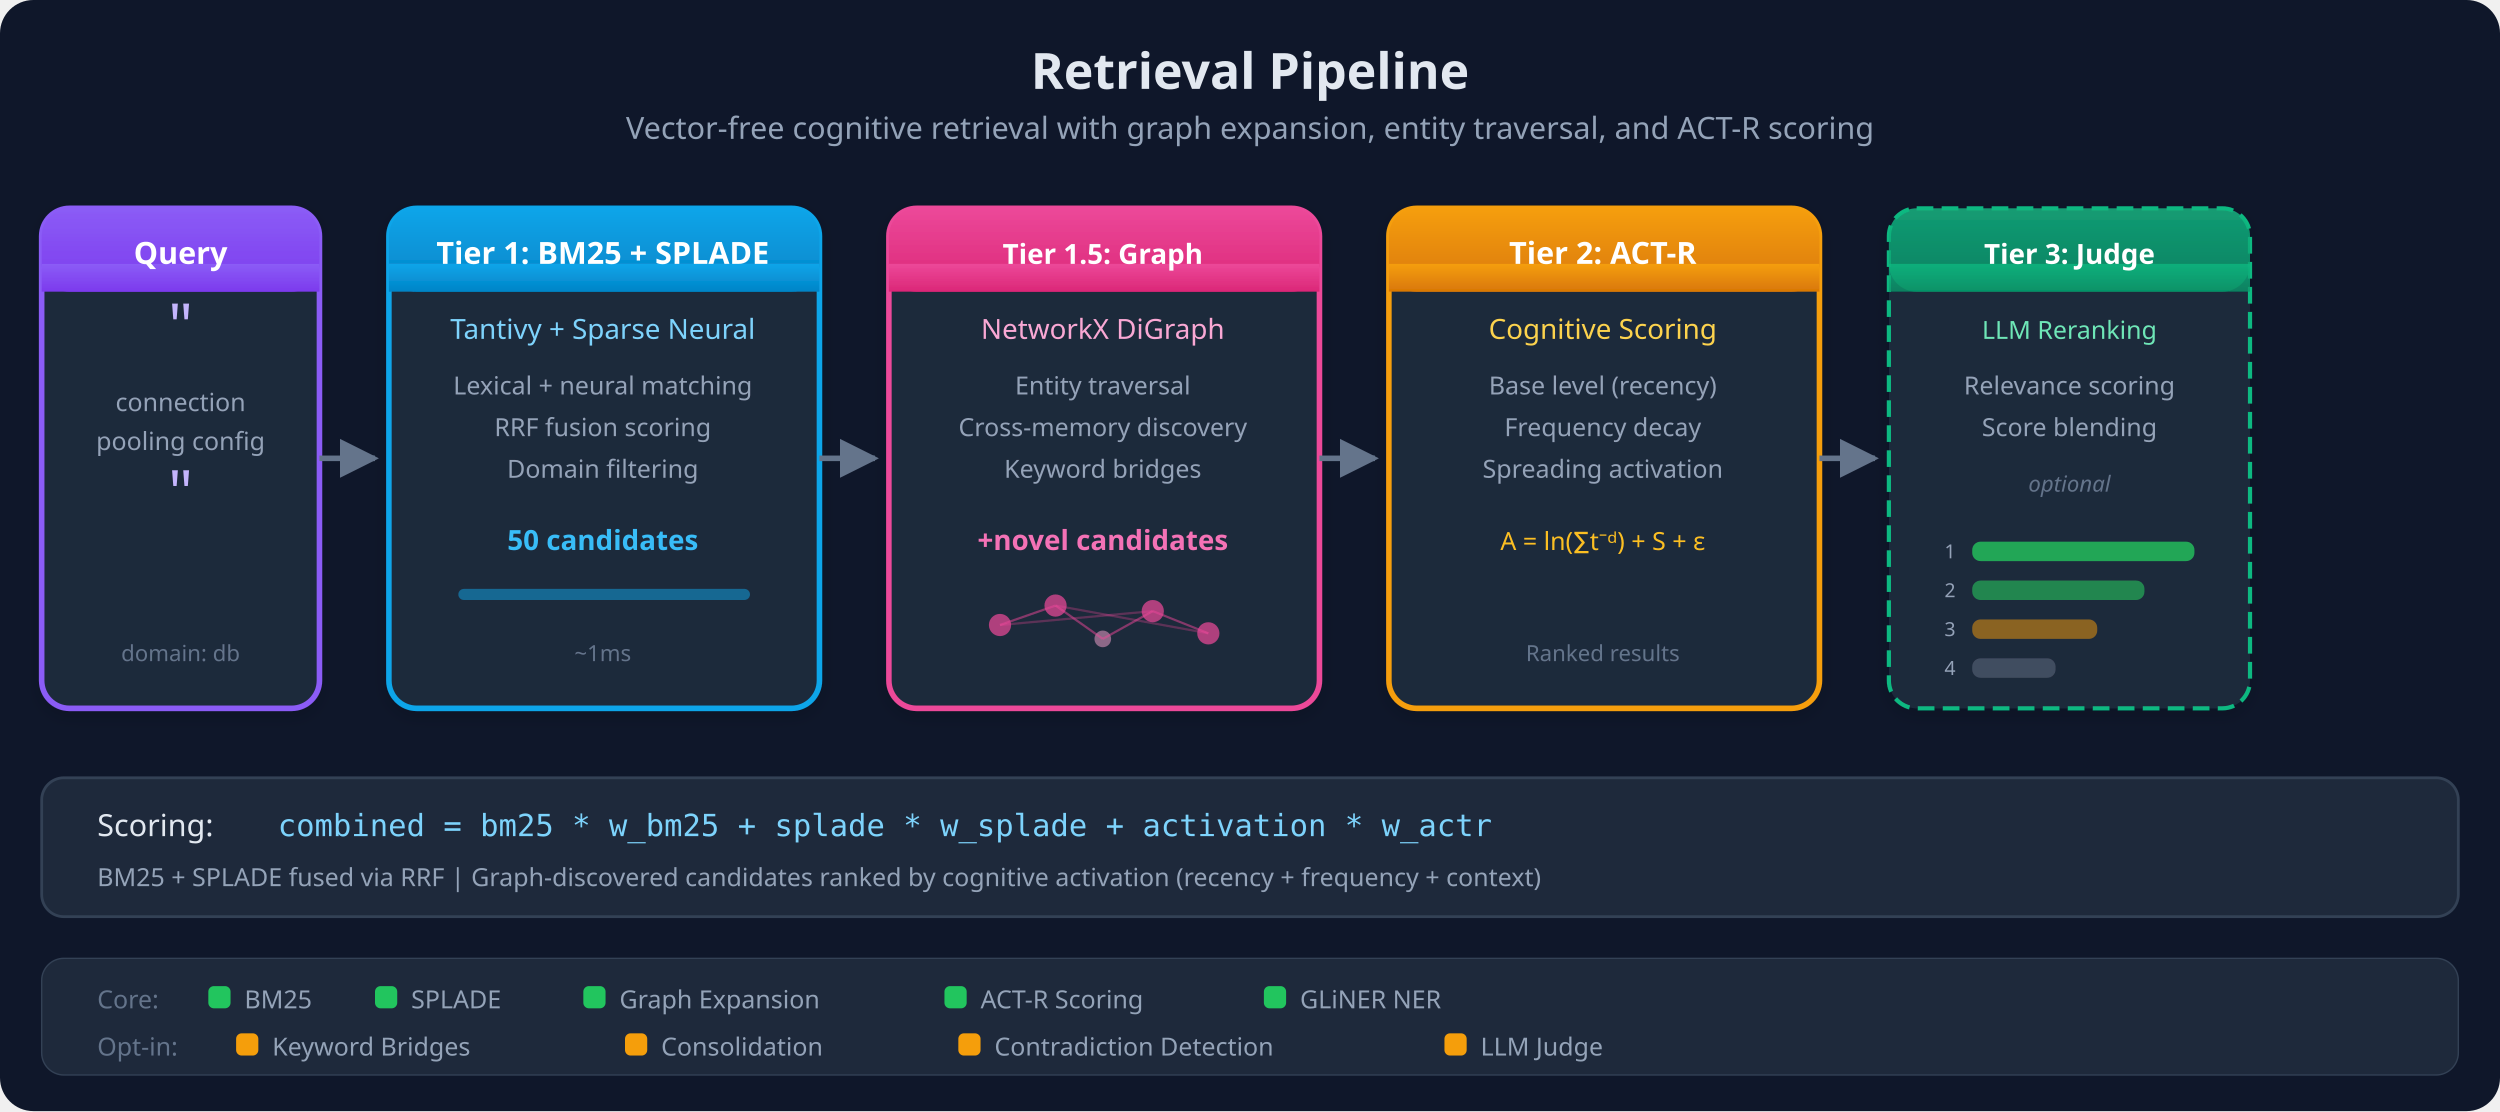
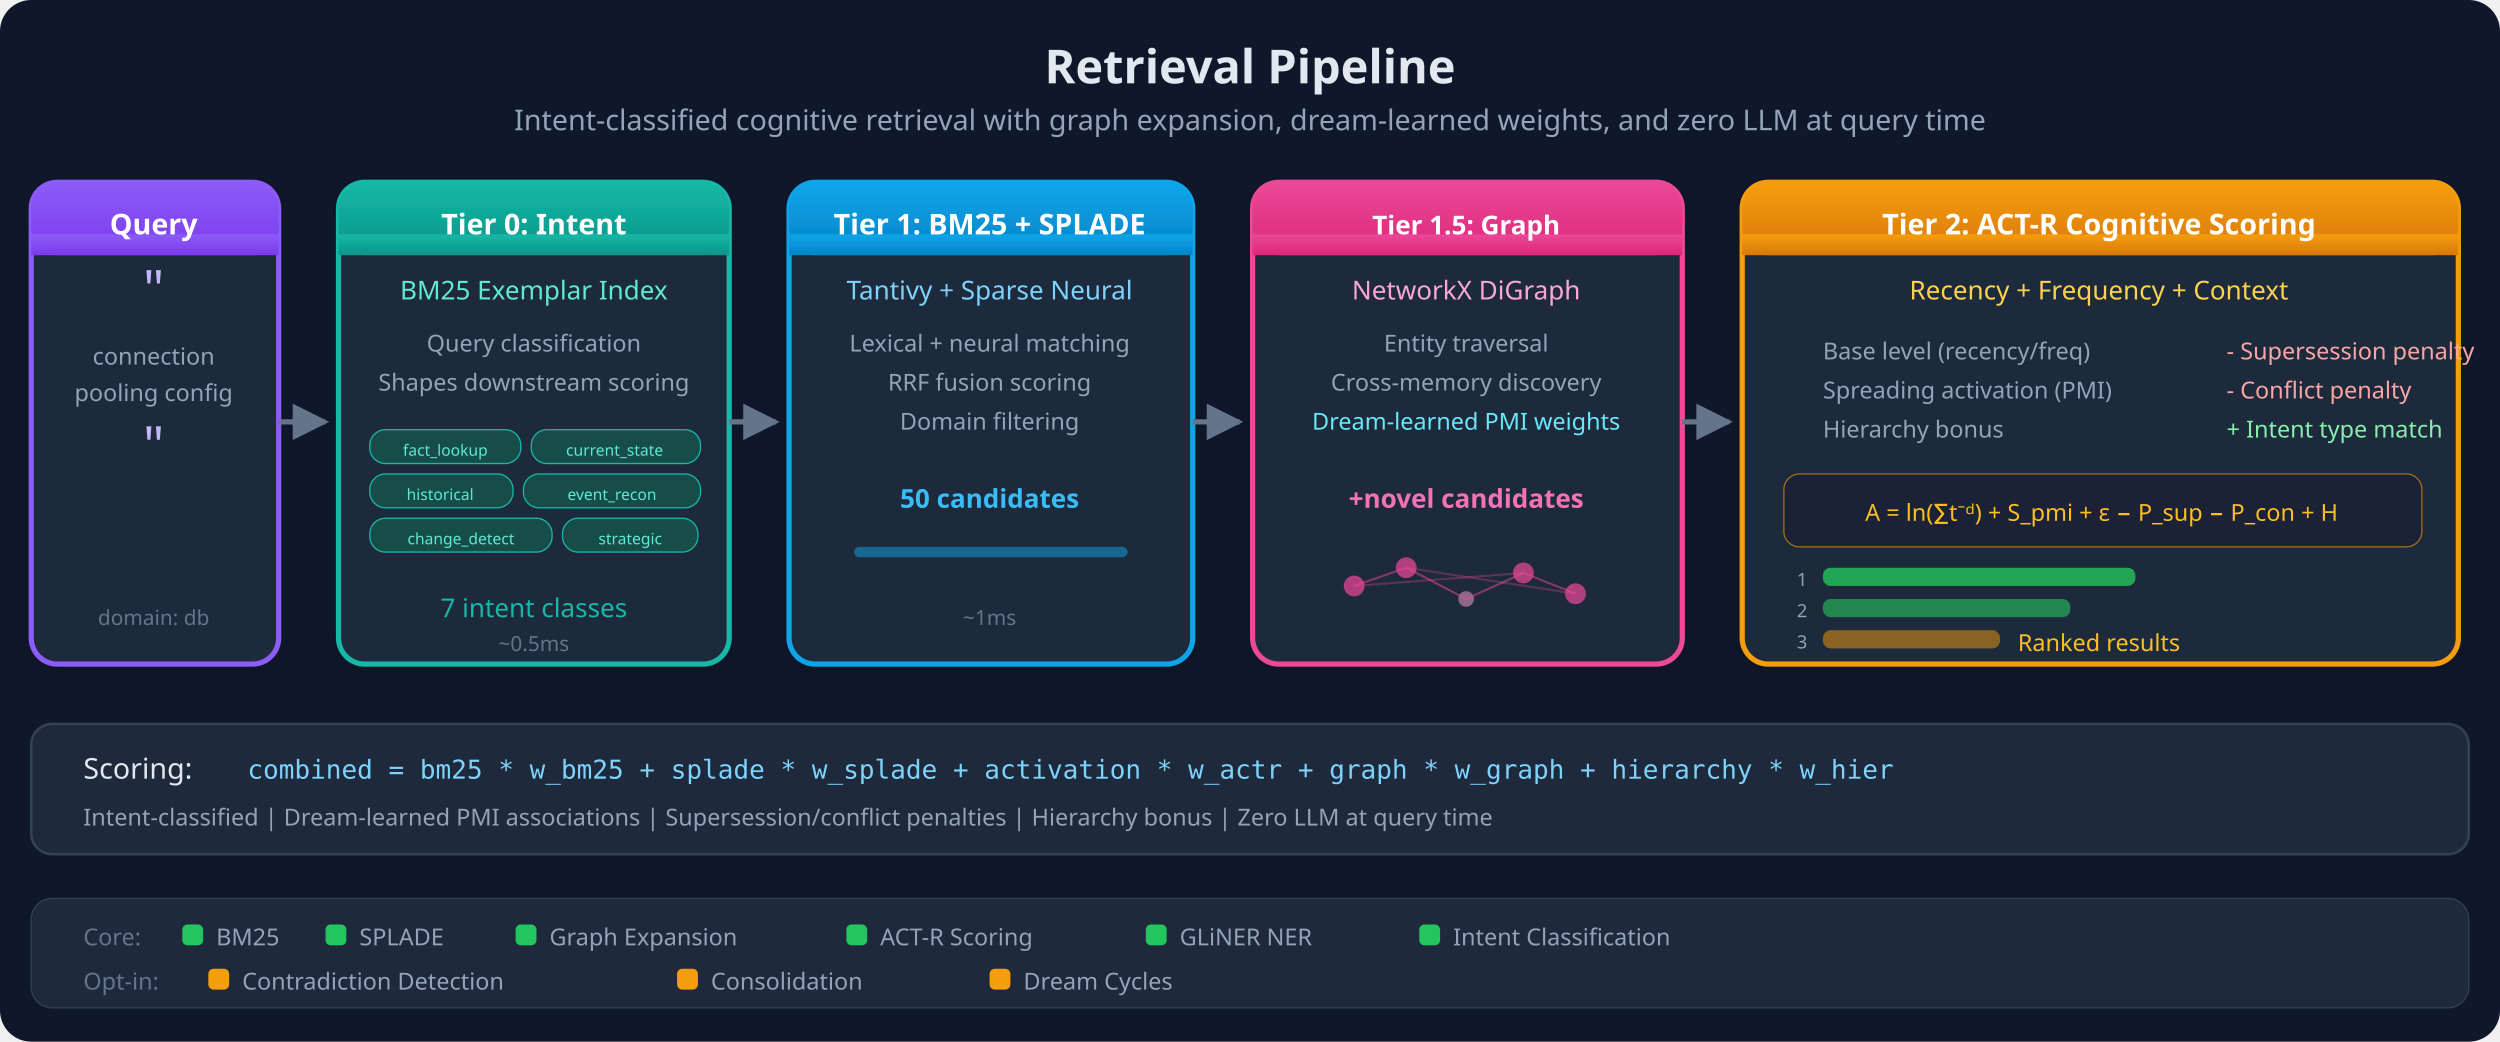
- <svg xmlns="http://www.w3.org/2000/svg" viewBox="0 0 900 400" font-family="'Segoe UI', system-ui, -apple-system, sans-serif">
+ <svg xmlns="http://www.w3.org/2000/svg" viewBox="0 0 960 400" font-family="'Segoe UI', system-ui, -apple-system, sans-serif">
  <defs>
    <linearGradient id="qGrad" x1="0" y1="0" x2="0" y2="1">
      <stop offset="0%" stop-color="#8b5cf6" />
      <stop offset="100%" stop-color="#7c3aed" />
+     </linearGradient>
+     <linearGradient id="t0Grad" x1="0" y1="0" x2="0" y2="1">
+       <stop offset="0%" stop-color="#14b8a6" />
+       <stop offset="100%" stop-color="#0d9488" />
    </linearGradient>
    <linearGradient id="t1Grad" x1="0" y1="0" x2="0" y2="1">
      <stop offset="0%" stop-color="#0ea5e9" />
      <stop offset="100%" stop-color="#0284c7" />
    </linearGradient>
    <linearGradient id="t15Grad" x1="0" y1="0" x2="0" y2="1">
      <stop offset="0%" stop-color="#ec4899" />
      <stop offset="100%" stop-color="#db2777" />
    </linearGradient>
    <linearGradient id="t2Grad" x1="0" y1="0" x2="0" y2="1">
      <stop offset="0%" stop-color="#f59e0b" />
      <stop offset="100%" stop-color="#d97706" />
    </linearGradient>
-     <linearGradient id="t3Grad" x1="0" y1="0" x2="0" y2="1">
-       <stop offset="0%" stop-color="#10b981" />
-       <stop offset="100%" stop-color="#059669" />
-     </linearGradient>
-     <linearGradient id="rGrad" x1="0" y1="0" x2="0" y2="1">
-       <stop offset="0%" stop-color="#ef4444" />
-       <stop offset="100%" stop-color="#dc2626" />
-     </linearGradient>
    <filter id="ds" x="-4%" y="-4%" width="108%" height="116%">
      <feDropShadow dx="0" dy="2" stdDeviation="3" flood-color="#000" flood-opacity="0.15" />
    </filter>
    <marker id="arrow" viewBox="0 0 10 10" refX="9" refY="5" markerWidth="7" markerHeight="7" orient="auto">
      <path d="M 0 0 L 10 5 L 0 10 z" fill="#64748b" />
    </marker>
  </defs>
-   <rect width="900" height="400" rx="12" fill="#0f172a" />
-   <text x="450" y="32" text-anchor="middle" fill="#e2e8f0" font-size="18" font-weight="700">Retrieval Pipeline</text>
-   <text x="450" y="50" text-anchor="middle" fill="#94a3b8" font-size="11">Vector-free cognitive retrieval with graph expansion, entity traversal, and ACT-R scoring</text>
+   <rect width="960" height="400" rx="12" fill="#0f172a" />
+   <text x="480" y="32" text-anchor="middle" fill="#e2e8f0" font-size="18" font-weight="700">Retrieval Pipeline</text>
+   <text x="480" y="50" text-anchor="middle" fill="#94a3b8" font-size="11">Intent-classified cognitive retrieval with graph expansion, dream-learned weights, and zero LLM at query time</text>
  <g filter="url(#ds)">
-     <rect x="15" y="75" width="100" height="180" rx="10" fill="#1e293b" stroke="#8b5cf6" stroke-width="2" />
-     <rect x="15" y="75" width="100" height="30" rx="10" fill="url(#qGrad)" />
-     <rect x="15" y="95" width="100" height="10" fill="url(#qGrad)" />
-     <text x="65" y="95" text-anchor="middle" fill="white" font-size="11" font-weight="600">Query</text>
-     <text x="65" y="125" text-anchor="middle" fill="#c4b5fd" font-size="22">"</text>
-     <text x="65" y="148" text-anchor="middle" fill="#94a3b8" font-size="9">connection</text>
-     <text x="65" y="162" text-anchor="middle" fill="#94a3b8" font-size="9">pooling config</text>
-     <text x="65" y="185" text-anchor="middle" fill="#c4b5fd" font-size="22">"</text>
-     <text x="65" y="238" text-anchor="middle" fill="#64748b" font-size="8">domain: db</text>
+     <rect x="12" y="70" width="95" height="185" rx="10" fill="#1e293b" stroke="#8b5cf6" stroke-width="2" />
+     <rect x="12" y="70" width="95" height="28" rx="10" fill="url(#qGrad)" />
+     <rect x="12" y="90" width="95" height="8" fill="url(#qGrad)" />
+     <text x="59" y="90" text-anchor="middle" fill="white" font-size="11" font-weight="600">Query</text>
+     <text x="59" y="118" text-anchor="middle" fill="#c4b5fd" font-size="20">"</text>
+     <text x="59" y="140" text-anchor="middle" fill="#94a3b8" font-size="9">connection</text>
+     <text x="59" y="154" text-anchor="middle" fill="#94a3b8" font-size="9">pooling config</text>
+     <text x="59" y="178" text-anchor="middle" fill="#c4b5fd" font-size="20">"</text>
+     <text x="59" y="240" text-anchor="middle" fill="#64748b" font-size="8">domain: db</text>
  </g>
-   <line x1="115" y1="165" x2="135" y2="165" stroke="#64748b" stroke-width="2" marker-end="url(#arrow)" />
+   <line x1="107" y1="162" x2="125" y2="162" stroke="#64748b" stroke-width="2" marker-end="url(#arrow)" />
  <g filter="url(#ds)">
-     <rect x="140" y="75" width="155" height="180" rx="10" fill="#1e293b" stroke="#0ea5e9" stroke-width="2" />
-     <rect x="140" y="75" width="155" height="30" rx="10" fill="url(#t1Grad)" />
-     <rect x="140" y="95" width="155" height="10" fill="url(#t1Grad)" />
-     <text x="217" y="95" text-anchor="middle" fill="white" font-size="11" font-weight="600">Tier 1: BM25 + SPLADE</text>
-     <text x="217" y="122" text-anchor="middle" fill="#7dd3fc" font-size="10" font-weight="500">Tantivy + Sparse Neural</text>
-     <text x="217" y="142" text-anchor="middle" fill="#94a3b8" font-size="9">Lexical + neural matching</text>
-     <text x="217" y="157" text-anchor="middle" fill="#94a3b8" font-size="9">RRF fusion scoring</text>
-     <text x="217" y="172" text-anchor="middle" fill="#94a3b8" font-size="9">Domain filtering</text>
-     <text x="217" y="198" text-anchor="middle" fill="#38bdf8" font-size="10" font-weight="600">50 candidates</text>
-     <rect x="165" y="212" width="105" height="4" rx="2" fill="#0ea5e9" opacity="0.5" />
-     <text x="217" y="238" text-anchor="middle" fill="#64748b" font-size="8">~1ms</text>
+     <rect x="130" y="70" width="150" height="185" rx="10" fill="#1e293b" stroke="#14b8a6" stroke-width="2" />
+     <rect x="130" y="70" width="150" height="28" rx="10" fill="url(#t0Grad)" />
+     <rect x="130" y="90" width="150" height="8" fill="url(#t0Grad)" />
+     <text x="205" y="90" text-anchor="middle" fill="white" font-size="11" font-weight="600">Tier 0: Intent</text>
+     <text x="205" y="115" text-anchor="middle" fill="#5eead4" font-size="10" font-weight="500">BM25 Exemplar Index</text>
+     <text x="205" y="135" text-anchor="middle" fill="#94a3b8" font-size="9">Query classification</text>
+     <text x="205" y="150" text-anchor="middle" fill="#94a3b8" font-size="9">Shapes downstream scoring</text>
+     <rect x="142" y="165" width="58" height="13" rx="6" fill="#134e4a" stroke="#14b8a6" stroke-width="0.5" />
+     <text x="171" y="175" text-anchor="middle" fill="#5eead4" font-size="6">fact_lookup</text>
+     <rect x="204" y="165" width="65" height="13" rx="6" fill="#134e4a" stroke="#14b8a6" stroke-width="0.5" />
+     <text x="236" y="175" text-anchor="middle" fill="#5eead4" font-size="6">current_state</text>
+     <rect x="142" y="182" width="55" height="13" rx="6" fill="#134e4a" stroke="#14b8a6" stroke-width="0.5" />
+     <text x="169" y="192" text-anchor="middle" fill="#5eead4" font-size="6">historical</text>
+     <rect x="201" y="182" width="68" height="13" rx="6" fill="#134e4a" stroke="#14b8a6" stroke-width="0.5" />
+     <text x="235" y="192" text-anchor="middle" fill="#5eead4" font-size="6">event_recon</text>
+     <rect x="142" y="199" width="70" height="13" rx="6" fill="#134e4a" stroke="#14b8a6" stroke-width="0.5" />
+     <text x="177" y="209" text-anchor="middle" fill="#5eead4" font-size="6">change_detect</text>
+     <rect x="216" y="199" width="52" height="13" rx="6" fill="#134e4a" stroke="#14b8a6" stroke-width="0.5" />
+     <text x="242" y="209" text-anchor="middle" fill="#5eead4" font-size="6">strategic</text>
+     <text x="205" y="237" text-anchor="middle" fill="#14b8a6" font-size="10" font-weight="500">7 intent classes</text>
+     <text x="205" y="250" text-anchor="middle" fill="#64748b" font-size="8">~0.5ms</text>
  </g>
-   <line x1="295" y1="165" x2="315" y2="165" stroke="#64748b" stroke-width="2" marker-end="url(#arrow)" />
+   <line x1="280" y1="162" x2="298" y2="162" stroke="#64748b" stroke-width="2" marker-end="url(#arrow)" />
  <g filter="url(#ds)">
-     <rect x="320" y="75" width="155" height="180" rx="10" fill="#1e293b" stroke="#ec4899" stroke-width="2" />
-     <rect x="320" y="75" width="155" height="30" rx="10" fill="url(#t15Grad)" />
-     <rect x="320" y="95" width="155" height="10" fill="url(#t15Grad)" />
-     <text x="397" y="95" text-anchor="middle" fill="white" font-size="10" font-weight="600">Tier 1.5: Graph</text>
-     <text x="397" y="122" text-anchor="middle" fill="#f9a8d4" font-size="10" font-weight="500">NetworkX DiGraph</text>
-     <text x="397" y="142" text-anchor="middle" fill="#94a3b8" font-size="9">Entity traversal</text>
-     <text x="397" y="157" text-anchor="middle" fill="#94a3b8" font-size="9">Cross-memory discovery</text>
-     <text x="397" y="172" text-anchor="middle" fill="#94a3b8" font-size="9">Keyword bridges</text>
-     <text x="397" y="198" text-anchor="middle" fill="#f472b6" font-size="10" font-weight="600">+novel candidates</text>
-     <circle cx="360" cy="225" r="4" fill="#ec4899" opacity="0.7" />
-     <circle cx="380" cy="218" r="4" fill="#ec4899" opacity="0.7" />
-     <circle cx="397" cy="230" r="3" fill="#f9a8d4" opacity="0.5" />
-     <circle cx="415" cy="220" r="4" fill="#ec4899" opacity="0.7" />
-     <circle cx="435" cy="228" r="4" fill="#ec4899" opacity="0.7" />
-     <line x1="360" y1="225" x2="380" y2="218" stroke="#ec4899" stroke-width="0.8" opacity="0.5" />
-     <line x1="380" y1="218" x2="397" y2="230" stroke="#ec4899" stroke-width="0.8" opacity="0.5" />
-     <line x1="397" y1="230" x2="415" y2="220" stroke="#ec4899" stroke-width="0.8" opacity="0.5" />
-     <line x1="415" y1="220" x2="435" y2="228" stroke="#ec4899" stroke-width="0.8" opacity="0.5" />
-     <line x1="360" y1="225" x2="415" y2="220" stroke="#ec4899" stroke-width="0.8" opacity="0.3" />
-     <line x1="380" y1="218" x2="435" y2="228" stroke="#ec4899" stroke-width="0.8" opacity="0.3" />
+     <rect x="303" y="70" width="155" height="185" rx="10" fill="#1e293b" stroke="#0ea5e9" stroke-width="2" />
+     <rect x="303" y="70" width="155" height="28" rx="10" fill="url(#t1Grad)" />
+     <rect x="303" y="90" width="155" height="8" fill="url(#t1Grad)" />
+     <text x="380" y="90" text-anchor="middle" fill="white" font-size="11" font-weight="600">Tier 1: BM25 + SPLADE</text>
+     <text x="380" y="115" text-anchor="middle" fill="#7dd3fc" font-size="10" font-weight="500">Tantivy + Sparse Neural</text>
+     <text x="380" y="135" text-anchor="middle" fill="#94a3b8" font-size="9">Lexical + neural matching</text>
+     <text x="380" y="150" text-anchor="middle" fill="#94a3b8" font-size="9">RRF fusion scoring</text>
+     <text x="380" y="165" text-anchor="middle" fill="#94a3b8" font-size="9">Domain filtering</text>
+     <text x="380" y="195" text-anchor="middle" fill="#38bdf8" font-size="10" font-weight="600">50 candidates</text>
+     <rect x="328" y="210" width="105" height="4" rx="2" fill="#0ea5e9" opacity="0.5" />
+     <text x="380" y="240" text-anchor="middle" fill="#64748b" font-size="8">~1ms</text>
  </g>
-   <line x1="475" y1="165" x2="495" y2="165" stroke="#64748b" stroke-width="2" marker-end="url(#arrow)" />
+   <line x1="458" y1="162" x2="476" y2="162" stroke="#64748b" stroke-width="2" marker-end="url(#arrow)" />
  <g filter="url(#ds)">
-     <rect x="500" y="75" width="155" height="180" rx="10" fill="#1e293b" stroke="#f59e0b" stroke-width="2" />
-     <rect x="500" y="75" width="155" height="30" rx="10" fill="url(#t2Grad)" />
-     <rect x="500" y="95" width="155" height="10" fill="url(#t2Grad)" />
-     <text x="577" y="95" text-anchor="middle" fill="white" font-size="11" font-weight="600">Tier 2: ACT-R</text>
-     <text x="577" y="122" text-anchor="middle" fill="#fcd34d" font-size="10" font-weight="500">Cognitive Scoring</text>
-     <text x="577" y="142" text-anchor="middle" fill="#94a3b8" font-size="9">Base level (recency)</text>
-     <text x="577" y="157" text-anchor="middle" fill="#94a3b8" font-size="9">Frequency decay</text>
-     <text x="577" y="172" text-anchor="middle" fill="#94a3b8" font-size="9">Spreading activation</text>
-     <text x="577" y="198" text-anchor="middle" fill="#fbbf24" font-size="9" font-weight="500">A = ln(∑t⁻ᵈ) + S + ε</text>
-     <text x="577" y="238" text-anchor="middle" fill="#64748b" font-size="8">Ranked results</text>
+     <rect x="481" y="70" width="165" height="185" rx="10" fill="#1e293b" stroke="#ec4899" stroke-width="2" />
+     <rect x="481" y="70" width="165" height="28" rx="10" fill="url(#t15Grad)" />
+     <rect x="481" y="90" width="165" height="8" fill="url(#t15Grad)" />
+     <text x="563" y="90" text-anchor="middle" fill="white" font-size="10" font-weight="600">Tier 1.5: Graph</text>
+     <text x="563" y="115" text-anchor="middle" fill="#f9a8d4" font-size="10" font-weight="500">NetworkX DiGraph</text>
+     <text x="563" y="135" text-anchor="middle" fill="#94a3b8" font-size="9">Entity traversal</text>
+     <text x="563" y="150" text-anchor="middle" fill="#94a3b8" font-size="9">Cross-memory discovery</text>
+     <text x="563" y="165" text-anchor="middle" fill="#67e8f9" font-size="9" font-weight="500">Dream-learned PMI weights</text>
+     <text x="563" y="195" text-anchor="middle" fill="#f472b6" font-size="10" font-weight="600">+novel candidates</text>
+     <circle cx="520" cy="225" r="4" fill="#ec4899" opacity="0.7" />
+     <circle cx="540" cy="218" r="4" fill="#ec4899" opacity="0.7" />
+     <circle cx="563" cy="230" r="3" fill="#f9a8d4" opacity="0.5" />
+     <circle cx="585" cy="220" r="4" fill="#ec4899" opacity="0.7" />
+     <circle cx="605" cy="228" r="4" fill="#ec4899" opacity="0.7" />
+     <line x1="520" y1="225" x2="540" y2="218" stroke="#ec4899" stroke-width="0.8" opacity="0.5" />
+     <line x1="540" y1="218" x2="563" y2="230" stroke="#ec4899" stroke-width="0.8" opacity="0.5" />
+     <line x1="563" y1="230" x2="585" y2="220" stroke="#ec4899" stroke-width="0.8" opacity="0.5" />
+     <line x1="585" y1="220" x2="605" y2="228" stroke="#ec4899" stroke-width="0.8" opacity="0.5" />
+     <line x1="520" y1="225" x2="585" y2="220" stroke="#ec4899" stroke-width="0.8" opacity="0.3" />
+     <line x1="540" y1="218" x2="605" y2="228" stroke="#ec4899" stroke-width="0.8" opacity="0.3" />
  </g>
-   <line x1="655" y1="165" x2="675" y2="165" stroke="#64748b" stroke-width="2" marker-end="url(#arrow)" />
+   <line x1="646" y1="162" x2="664" y2="162" stroke="#64748b" stroke-width="2" marker-end="url(#arrow)" />
  <g filter="url(#ds)">
-     <rect x="680" y="75" width="130" height="180" rx="10" fill="#1e293b" stroke="#10b981" stroke-width="1.5" stroke-dasharray="6,3" />
-     <rect x="680" y="75" width="130" height="30" rx="10" fill="url(#t3Grad)" opacity="0.8" />
-     <rect x="680" y="95" width="130" height="10" fill="url(#t3Grad)" opacity="0.8" />
-     <text x="745" y="95" text-anchor="middle" fill="white" font-size="10" font-weight="600">Tier 3: Judge</text>
-     <text x="745" y="122" text-anchor="middle" fill="#6ee7b7" font-size="9" font-weight="500">LLM Reranking</text>
-     <text x="745" y="142" text-anchor="middle" fill="#94a3b8" font-size="9">Relevance scoring</text>
-     <text x="745" y="157" text-anchor="middle" fill="#94a3b8" font-size="9">Score blending</text>
-     <text x="745" y="177" text-anchor="middle" fill="#64748b" font-size="8" font-style="italic">optional</text>
-     <text x="700" y="201" fill="#94a3b8" font-size="7">1</text>
-     <rect x="710" y="195" width="80" height="7" rx="3" fill="#22c55e" opacity="0.8" />
-     <text x="700" y="215" fill="#94a3b8" font-size="7">2</text>
-     <rect x="710" y="209" width="62" height="7" rx="3" fill="#22c55e" opacity="0.6" />
-     <text x="700" y="229" fill="#94a3b8" font-size="7">3</text>
-     <rect x="710" y="223" width="45" height="7" rx="3" fill="#f59e0b" opacity="0.5" />
-     <text x="700" y="243" fill="#94a3b8" font-size="7">4</text>
-     <rect x="710" y="237" width="30" height="7" rx="3" fill="#94a3b8" opacity="0.3" />
+     <rect x="669" y="70" width="275" height="185" rx="10" fill="#1e293b" stroke="#f59e0b" stroke-width="2" />
+     <rect x="669" y="70" width="275" height="28" rx="10" fill="url(#t2Grad)" />
+     <rect x="669" y="90" width="275" height="8" fill="url(#t2Grad)" />
+     <text x="806" y="90" text-anchor="middle" fill="white" font-size="11" font-weight="600">Tier 2: ACT-R Cognitive Scoring</text>
+     <text x="806" y="115" text-anchor="middle" fill="#fcd34d" font-size="10" font-weight="500">Recency + Frequency + Context</text>
+     <text x="700" y="138" fill="#94a3b8" font-size="9">Base level (recency/freq)</text>
+     <text x="700" y="153" fill="#94a3b8" font-size="9">Spreading activation (PMI)</text>
+     <text x="700" y="168" fill="#94a3b8" font-size="9">Hierarchy bonus</text>
+     <text x="855" y="138" fill="#fca5a5" font-size="9">- Supersession penalty</text>
+     <text x="855" y="153" fill="#fca5a5" font-size="9">- Conflict penalty</text>
+     <text x="855" y="168" fill="#86efac" font-size="9">+ Intent type match</text>
+     <rect x="685" y="182" width="245" height="28" rx="6" fill="#1a1a2e" stroke="#f59e0b" stroke-width="0.5" opacity="0.6" />
+     <text x="807" y="200" text-anchor="middle" fill="#fbbf24" font-size="9" font-weight="500">A = ln(∑t⁻ᵈ) + S_pmi + ε − P_sup − P_con + H</text>
+     <text x="690" y="225" fill="#94a3b8" font-size="7">1</text>
+     <rect x="700" y="218" width="120" height="7" rx="3" fill="#22c55e" opacity="0.8" />
+     <text x="690" y="237" fill="#94a3b8" font-size="7">2</text>
+     <rect x="700" y="230" width="95" height="7" rx="3" fill="#22c55e" opacity="0.6" />
+     <text x="690" y="249" fill="#94a3b8" font-size="7">3</text>
+     <rect x="700" y="242" width="68" height="7" rx="3" fill="#f59e0b" opacity="0.5" />
+     <text x="806" y="250" text-anchor="middle" fill="#fbbf24" font-size="9" font-weight="500">Ranked results</text>
  </g>
-   <rect x="15" y="280" width="870" height="50" rx="8" fill="#1e293b" stroke="#334155" stroke-width="1" />
-   <text x="35" y="301" fill="#e2e8f0" font-size="11" font-weight="500">Scoring:</text>
-   <text x="100" y="301" fill="#7dd3fc" font-size="11" font-family="'Fira Code', monospace">combined = bm25 * w_bm25  +  splade * w_splade  +  activation * w_actr</text>
-   <text x="35" y="319" fill="#94a3b8" font-size="9">BM25 + SPLADE fused via RRF | Graph-discovered candidates ranked by cognitive activation (recency + frequency + context)</text>
-   <rect x="15" y="345" width="870" height="42" rx="8" fill="#1e293b" stroke="#334155" stroke-width="0.5" />
-   <text x="35" y="363" fill="#64748b" font-size="9" font-weight="500">Core:</text>
-   <rect x="75" y="355" width="8" height="8" rx="2" fill="#22c55e" />
-   <text x="88" y="363" fill="#94a3b8" font-size="9">BM25</text>
-   <rect x="135" y="355" width="8" height="8" rx="2" fill="#22c55e" />
-   <text x="148" y="363" fill="#94a3b8" font-size="9">SPLADE</text>
-   <rect x="210" y="355" width="8" height="8" rx="2" fill="#22c55e" />
-   <text x="223" y="363" fill="#94a3b8" font-size="9">Graph Expansion</text>
-   <rect x="340" y="355" width="8" height="8" rx="2" fill="#22c55e" />
-   <text x="353" y="363" fill="#94a3b8" font-size="9">ACT-R Scoring</text>
-   <rect x="455" y="355" width="8" height="8" rx="2" fill="#22c55e" />
-   <text x="468" y="363" fill="#94a3b8" font-size="9">GLiNER NER</text>
-   <text x="35" y="380" fill="#64748b" font-size="9" font-weight="500">Opt-in:</text>
-   <rect x="85" y="372" width="8" height="8" rx="2" fill="#f59e0b" />
-   <text x="98" y="380" fill="#94a3b8" font-size="9">Keyword Bridges</text>
-   <rect x="225" y="372" width="8" height="8" rx="2" fill="#f59e0b" />
-   <text x="238" y="380" fill="#94a3b8" font-size="9">Consolidation</text>
-   <rect x="345" y="372" width="8" height="8" rx="2" fill="#f59e0b" />
-   <text x="358" y="380" fill="#94a3b8" font-size="9">Contradiction Detection</text>
-   <rect x="520" y="372" width="8" height="8" rx="2" fill="#f59e0b" />
-   <text x="533" y="380" fill="#94a3b8" font-size="9">LLM Judge</text>
+   <rect x="12" y="278" width="936" height="50" rx="8" fill="#1e293b" stroke="#334155" stroke-width="1" />
+   <text x="32" y="299" fill="#e2e8f0" font-size="11" font-weight="500">Scoring:</text>
+   <text x="95" y="299" fill="#7dd3fc" font-size="10" font-family="'Fira Code', monospace">combined = bm25 * w_bm25 + splade * w_splade + activation * w_actr + graph * w_graph + hierarchy * w_hier</text>
+   <text x="32" y="317" fill="#94a3b8" font-size="9">Intent-classified | Dream-learned PMI associations | Supersession/conflict penalties | Hierarchy bonus | Zero LLM at query time</text>
+   <rect x="12" y="345" width="936" height="42" rx="8" fill="#1e293b" stroke="#334155" stroke-width="0.5" />
+   <text x="32" y="363" fill="#64748b" font-size="9" font-weight="500">Core:</text>
+   <rect x="70" y="355" width="8" height="8" rx="2" fill="#22c55e" />
+   <text x="83" y="363" fill="#94a3b8" font-size="9">BM25</text>
+   <rect x="125" y="355" width="8" height="8" rx="2" fill="#22c55e" />
+   <text x="138" y="363" fill="#94a3b8" font-size="9">SPLADE</text>
+   <rect x="198" y="355" width="8" height="8" rx="2" fill="#22c55e" />
+   <text x="211" y="363" fill="#94a3b8" font-size="9">Graph Expansion</text>
+   <rect x="325" y="355" width="8" height="8" rx="2" fill="#22c55e" />
+   <text x="338" y="363" fill="#94a3b8" font-size="9">ACT-R Scoring</text>
+   <rect x="440" y="355" width="8" height="8" rx="2" fill="#22c55e" />
+   <text x="453" y="363" fill="#94a3b8" font-size="9">GLiNER NER</text>
+   <rect x="545" y="355" width="8" height="8" rx="2" fill="#22c55e" />
+   <text x="558" y="363" fill="#94a3b8" font-size="9">Intent Classification</text>
+   <text x="32" y="380" fill="#64748b" font-size="9" font-weight="500">Opt-in:</text>
+   <rect x="80" y="372" width="8" height="8" rx="2" fill="#f59e0b" />
+   <text x="93" y="380" fill="#94a3b8" font-size="9">Contradiction Detection</text>
+   <rect x="260" y="372" width="8" height="8" rx="2" fill="#f59e0b" />
+   <text x="273" y="380" fill="#94a3b8" font-size="9">Consolidation</text>
+   <rect x="380" y="372" width="8" height="8" rx="2" fill="#f59e0b" />
+   <text x="393" y="380" fill="#94a3b8" font-size="9">Dream Cycles</text>
</svg>
